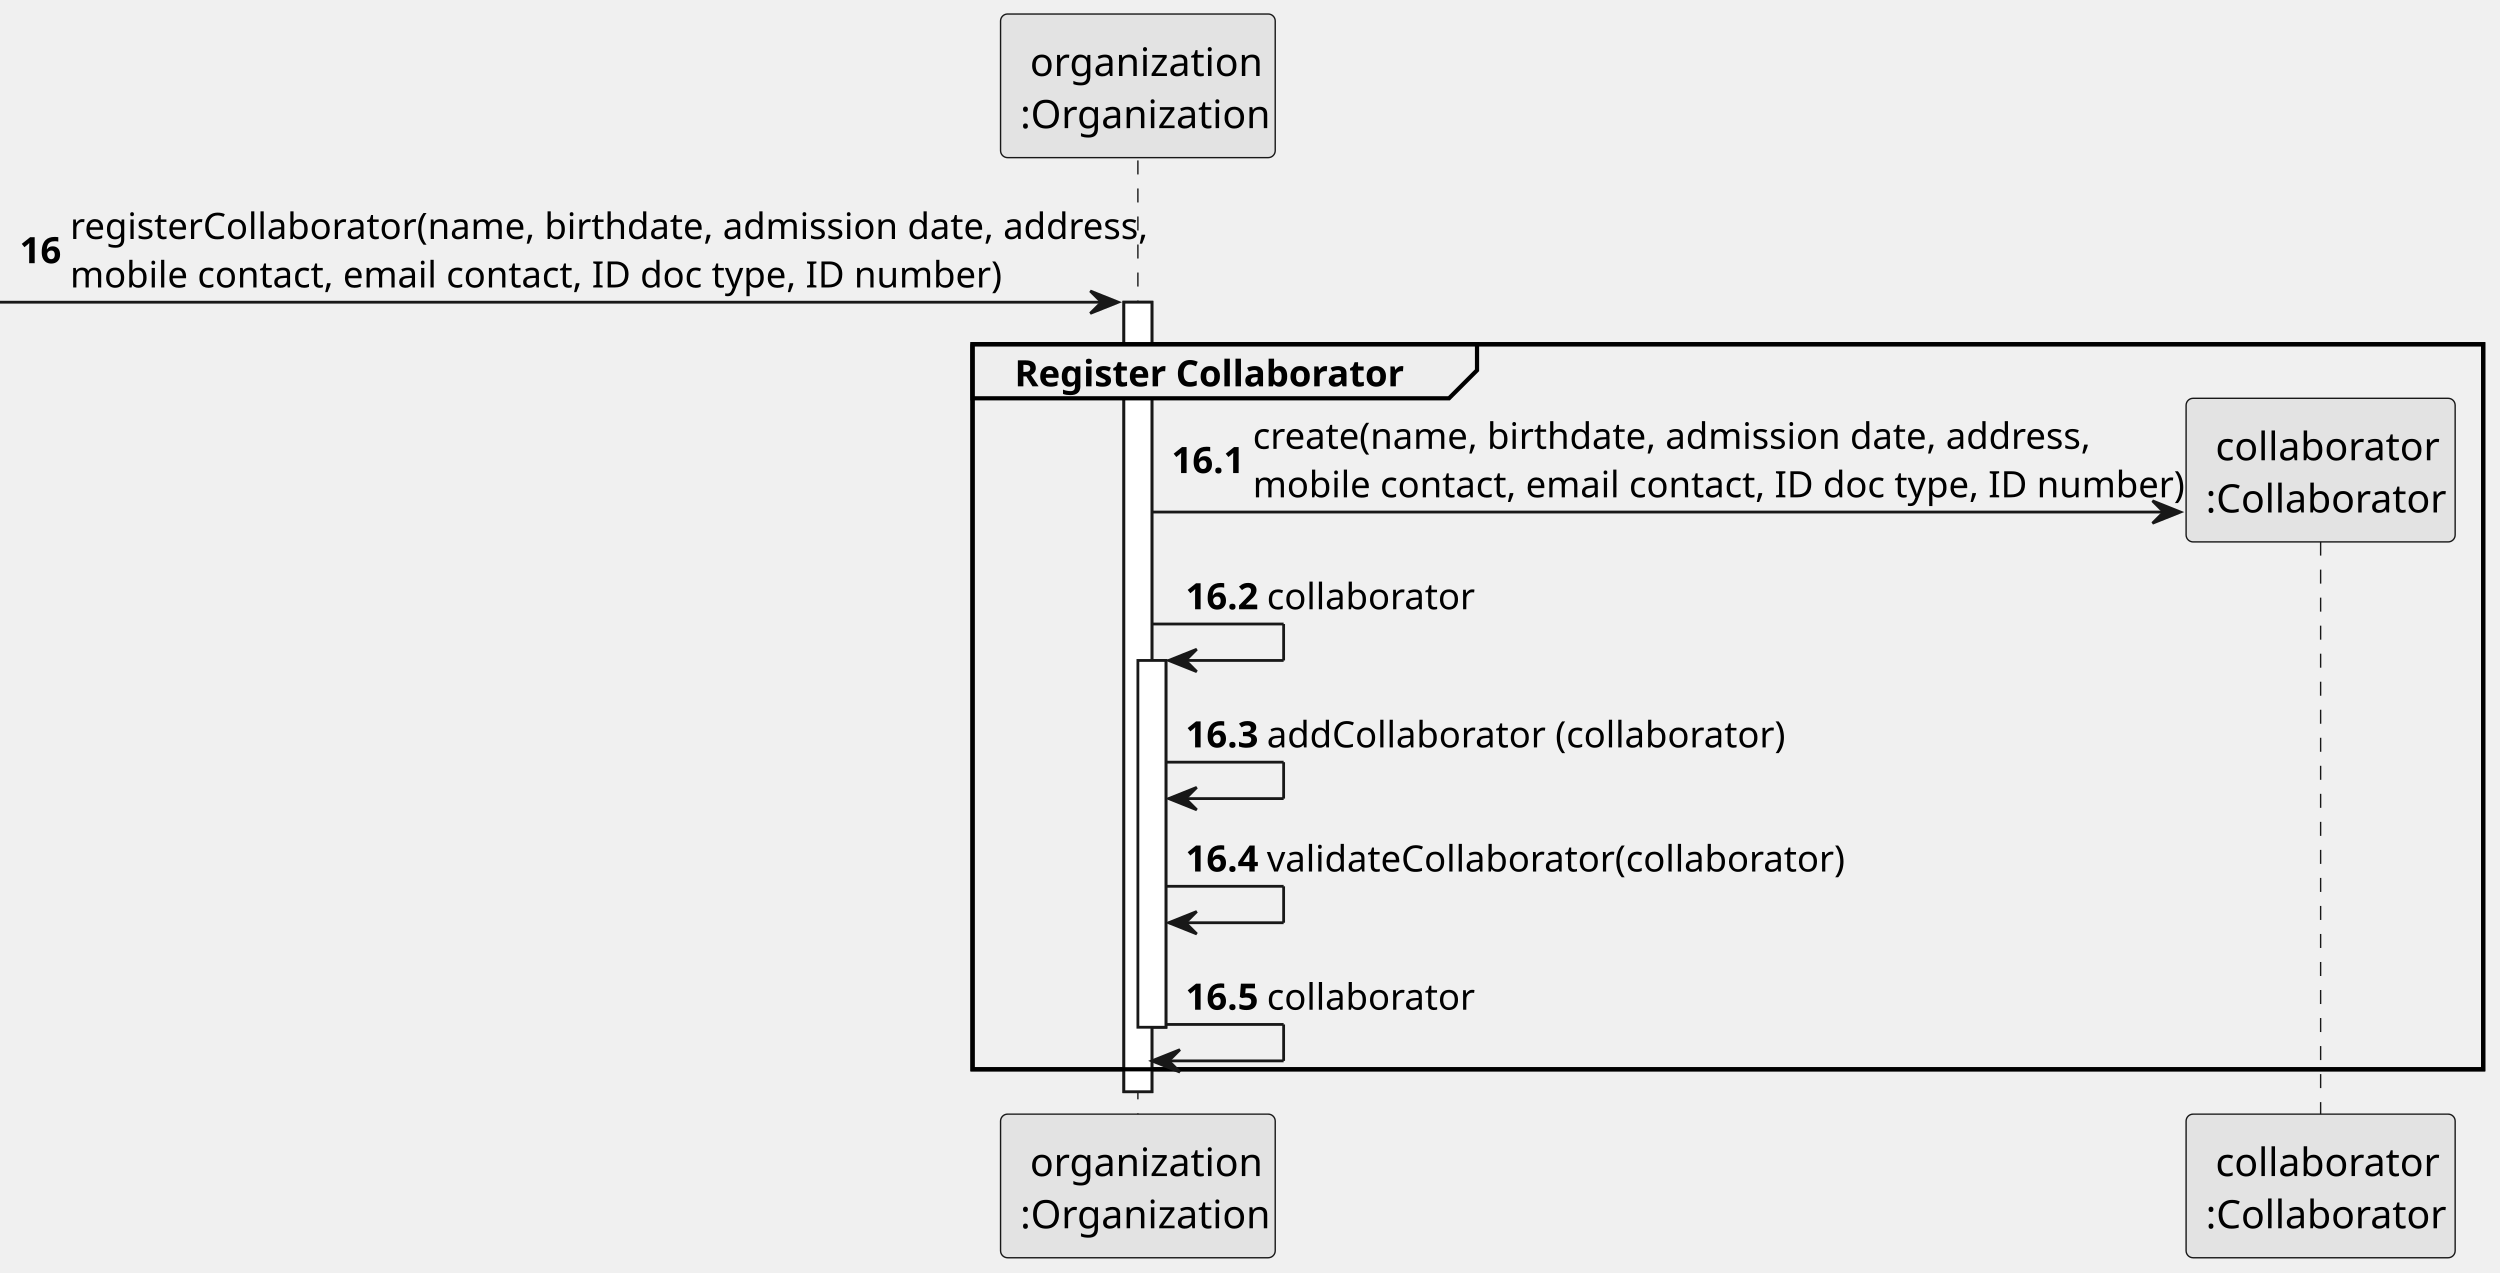
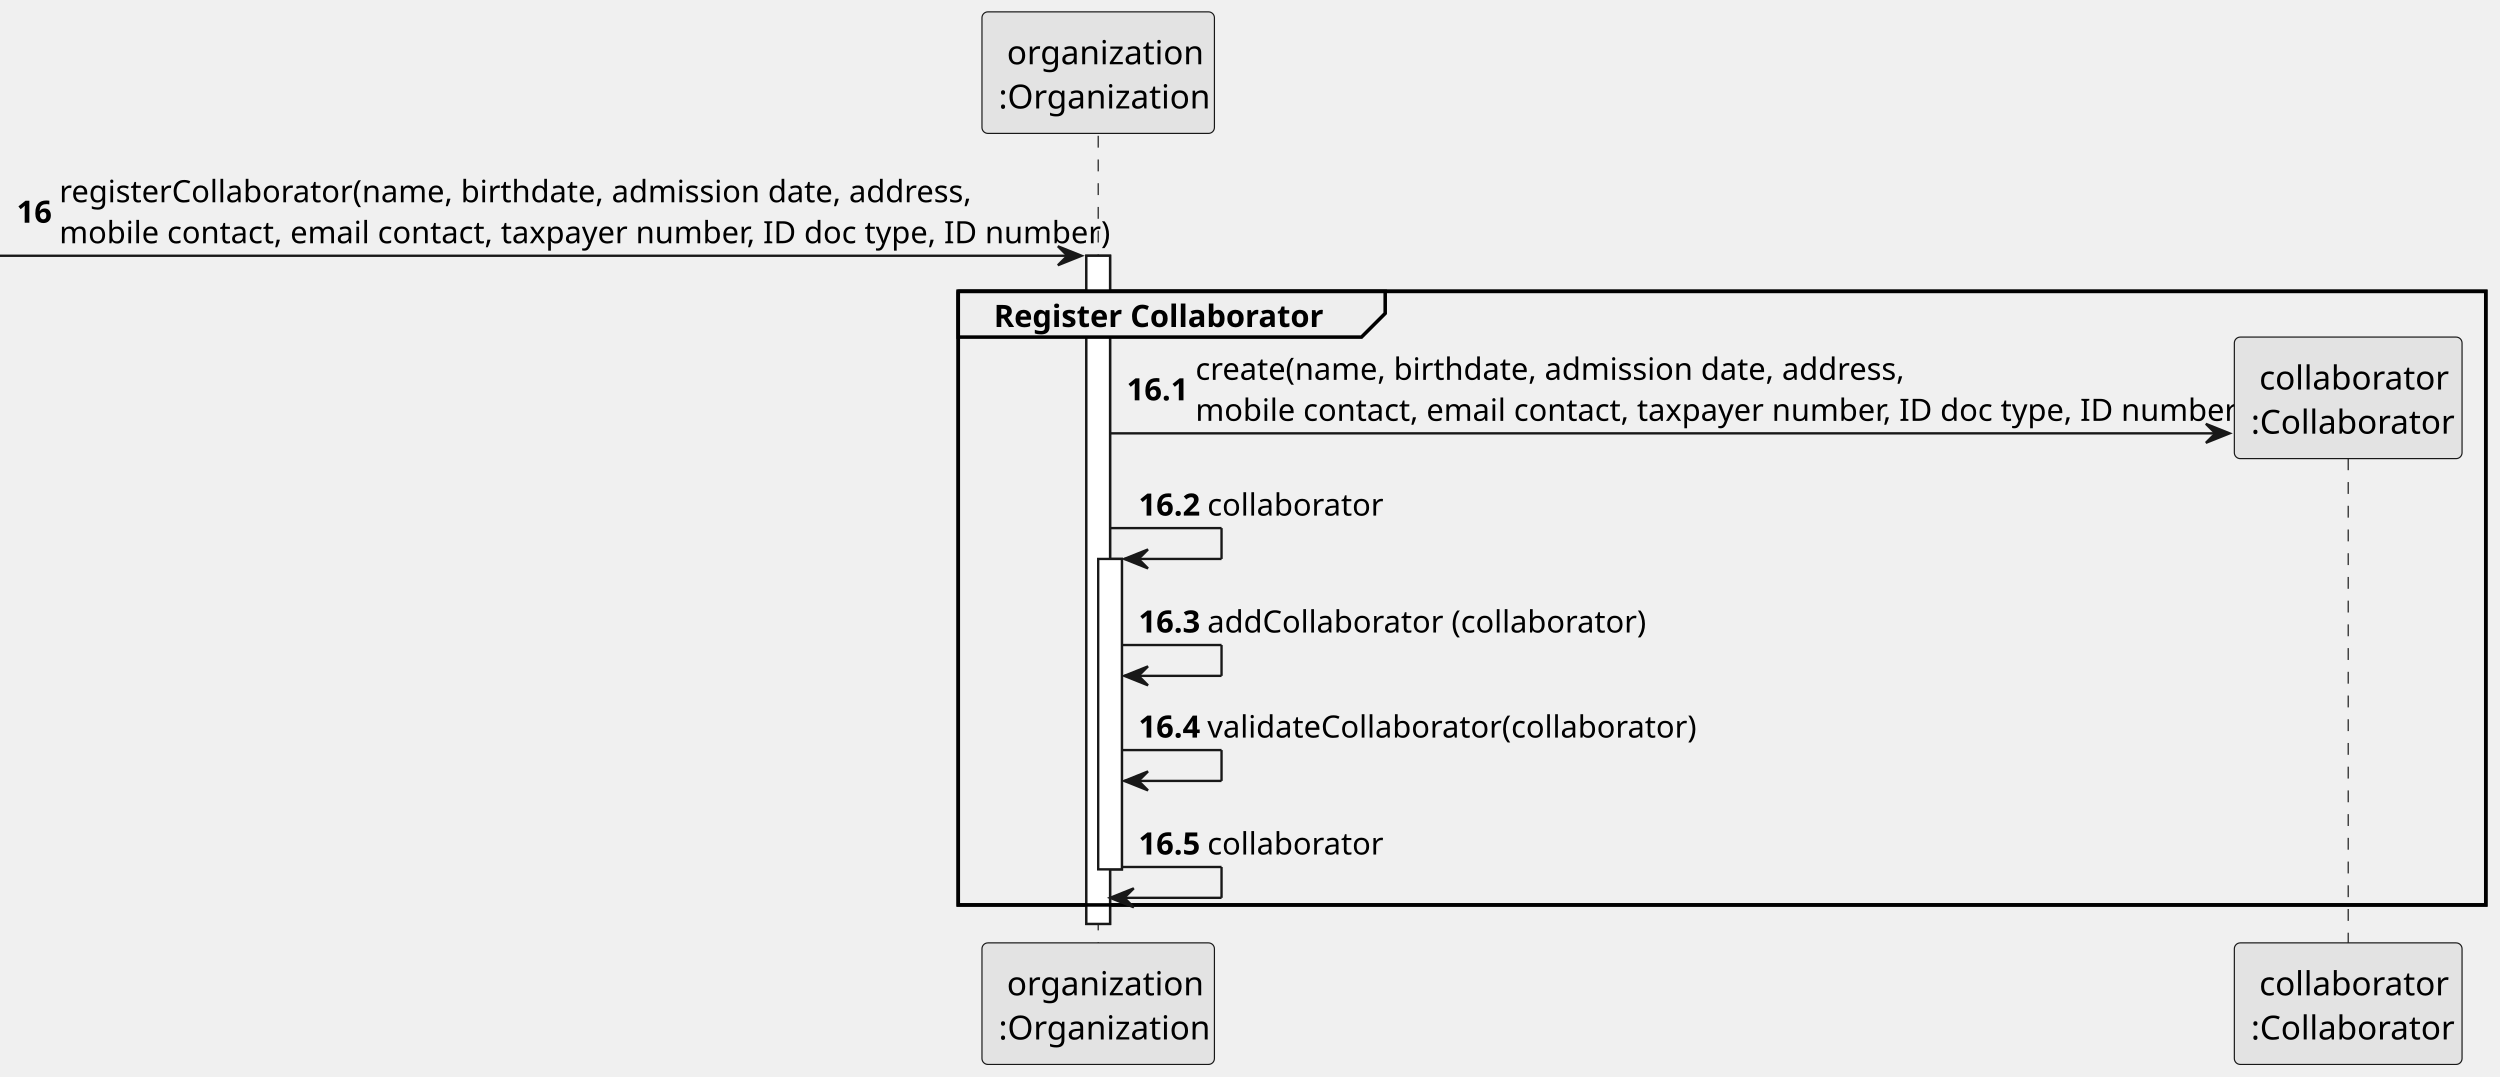
- <svg xmlns="http://www.w3.org/2000/svg" contentStyleType="text/css" height="454px" preserveAspectRatio="none" style="width:892px;height:454px;background:#FFFFFF;" version="1.1" viewBox="0 0 892 454" width="892px" zoomAndPan="magnify">
+ <svg xmlns="http://www.w3.org/2000/svg" contentStyleType="text/css" height="454px" preserveAspectRatio="none" style="width:1054px;height:454px;background:#FFFFFF;" version="1.1" viewBox="0 0 1054 454" width="1054px" zoomAndPan="magnify">
  <defs />
  <g>
-     <rect fill="#FFFFFF" height="281.697" style="stroke:#181818;stroke-width:1.0;" width="10" x="401" y="107.824" />
-     <rect fill="#FFFFFF" height="130.873" style="stroke:#181818;stroke-width:1.0;" width="10" x="406" y="235.648" />
-     <rect fill="none" height="258.697" style="stroke:#000000;stroke-width:1.5;" width="539" x="347" y="122.824" />
-     <line style="stroke:#181818;stroke-width:0.5;stroke-dasharray:5.0,5.0;" x1="406" x2="406" y1="57.242" y2="398.522" />
-     <line style="stroke:#181818;stroke-width:0.5;stroke-dasharray:5.0,5.0;" x1="828" x2="828" y1="183.236" y2="398.522" />
-     <rect fill="#E3E3E3" height="51.242" rx="2.5" ry="2.5" style="stroke:#181818;stroke-width:0.5;" width="98" x="357" y="5" />
-     <text fill="#000000" font-family="sans-serif" font-size="14" lengthAdjust="spacing" textLength="77" x="367.5" y="27.107">organization</text>
-     <text fill="#000000" font-family="sans-serif" font-size="14" lengthAdjust="spacing" textLength="84" x="364" y="45.728">:Organization</text>
-     <rect fill="#E3E3E3" height="51.242" rx="2.5" ry="2.5" style="stroke:#181818;stroke-width:0.5;" width="98" x="357" y="397.522" />
-     <text fill="#000000" font-family="sans-serif" font-size="14" lengthAdjust="spacing" textLength="77" x="367.5" y="419.629">organization</text>
-     <text fill="#000000" font-family="sans-serif" font-size="14" lengthAdjust="spacing" textLength="84" x="364" y="438.25">:Organization</text>
-     <rect fill="#E3E3E3" height="51.242" rx="2.5" ry="2.5" style="stroke:#181818;stroke-width:0.5;" width="96" x="780" y="397.522" />
-     <text fill="#000000" font-family="sans-serif" font-size="14" lengthAdjust="spacing" textLength="75" x="790.5" y="419.629">collaborator</text>
-     <text fill="#000000" font-family="sans-serif" font-size="14" lengthAdjust="spacing" textLength="82" x="787" y="438.25">:Collaborator</text>
-     <rect fill="#FFFFFF" height="281.697" style="stroke:#181818;stroke-width:1.0;" width="10" x="401" y="107.824" />
-     <rect fill="#FFFFFF" height="130.873" style="stroke:#181818;stroke-width:1.0;" width="10" x="406" y="235.648" />
-     <polygon fill="#181818" points="389,103.824,399,107.824,389,111.824,393,107.824" style="stroke:#181818;stroke-width:1.0;" />
-     <line style="stroke:#181818;stroke-width:1.0;" x1="0" x2="395" y1="107.824" y2="107.824" />
+     <rect fill="#FFFFFF" height="281.697" style="stroke:#181818;stroke-width:1.0;" width="10" x="458" y="107.824" />
+     <rect fill="#FFFFFF" height="130.873" style="stroke:#181818;stroke-width:1.0;" width="10" x="463" y="235.648" />
+     <rect fill="none" height="258.697" style="stroke:#000000;stroke-width:1.5;" width="644" x="404" y="122.824" />
+     <line style="stroke:#181818;stroke-width:0.5;stroke-dasharray:5.0,5.0;" x1="463" x2="463" y1="57.242" y2="398.522" />
+     <line style="stroke:#181818;stroke-width:0.5;stroke-dasharray:5.0,5.0;" x1="990" x2="990" y1="183.236" y2="398.522" />
+     <rect fill="#E3E3E3" height="51.242" rx="2.5" ry="2.5" style="stroke:#181818;stroke-width:0.5;" width="98" x="414" y="5" />
+     <text fill="#000000" font-family="sans-serif" font-size="14" lengthAdjust="spacing" textLength="77" x="424.5" y="27.107">organization</text>
+     <text fill="#000000" font-family="sans-serif" font-size="14" lengthAdjust="spacing" textLength="84" x="421" y="45.728">:Organization</text>
+     <rect fill="#E3E3E3" height="51.242" rx="2.5" ry="2.5" style="stroke:#181818;stroke-width:0.5;" width="98" x="414" y="397.522" />
+     <text fill="#000000" font-family="sans-serif" font-size="14" lengthAdjust="spacing" textLength="77" x="424.5" y="419.629">organization</text>
+     <text fill="#000000" font-family="sans-serif" font-size="14" lengthAdjust="spacing" textLength="84" x="421" y="438.25">:Organization</text>
+     <rect fill="#E3E3E3" height="51.242" rx="2.5" ry="2.5" style="stroke:#181818;stroke-width:0.5;" width="96" x="942" y="397.522" />
+     <text fill="#000000" font-family="sans-serif" font-size="14" lengthAdjust="spacing" textLength="75" x="952.5" y="419.629">collaborator</text>
+     <text fill="#000000" font-family="sans-serif" font-size="14" lengthAdjust="spacing" textLength="82" x="949" y="438.25">:Collaborator</text>
+     <rect fill="#FFFFFF" height="281.697" style="stroke:#181818;stroke-width:1.0;" width="10" x="458" y="107.824" />
+     <rect fill="#FFFFFF" height="130.873" style="stroke:#181818;stroke-width:1.0;" width="10" x="463" y="235.648" />
+     <polygon fill="#181818" points="446,103.824,456,107.824,446,111.824,450,107.824" style="stroke:#181818;stroke-width:1.0;" />
+     <line style="stroke:#181818;stroke-width:1.0;" x1="0" x2="452" y1="107.824" y2="107.824" />
    <text fill="#000000" font-family="sans-serif" font-size="13" font-weight="bold" lengthAdjust="spacing" textLength="14" x="7" y="93.916">16</text>
    <text fill="#000000" font-family="sans-serif" font-size="13" lengthAdjust="spacing" textLength="360" x="25" y="85.27">registerCollaborator(name, birthdate, admission date, address,</text>
-     <text fill="#000000" font-family="sans-serif" font-size="13" lengthAdjust="spacing" textLength="316" x="25" y="102.561">mobile contact, email contact, ID doc type, ID number)</text>
-     <path d="M347,122.824 L527,122.824 L527,132.115 L517,142.115 L347,142.115 L347,122.824 " fill="#EEEEEE" style="stroke:#000000;stroke-width:1.5;" />
-     <rect fill="none" height="258.697" style="stroke:#000000;stroke-width:1.5;" width="539" x="347" y="122.824" />
-     <text fill="#000000" font-family="sans-serif" font-size="13" font-weight="bold" lengthAdjust="spacing" textLength="135" x="362" y="137.852">Register Collaborator</text>
-     <polygon fill="#181818" points="768,178.697,778,182.697,768,186.697,772,182.697" style="stroke:#181818;stroke-width:1.0;" />
-     <line style="stroke:#181818;stroke-width:1.0;" x1="411" x2="774" y1="182.697" y2="182.697" />
-     <text fill="#000000" font-family="sans-serif" font-size="13" font-weight="bold" lengthAdjust="spacing" textLength="25" x="418" y="168.789">16.1</text>
-     <text fill="#000000" font-family="sans-serif" font-size="13" lengthAdjust="spacing" textLength="284" x="447" y="160.144">create(name, birthdate, admission date, address,</text>
-     <text fill="#000000" font-family="sans-serif" font-size="13" lengthAdjust="spacing" textLength="316" x="447" y="177.435">mobile contact, email contact, ID doc type, ID number)</text>
-     <rect fill="#E3E3E3" height="51.242" rx="2.5" ry="2.5" style="stroke:#181818;stroke-width:0.5;" width="96" x="780" y="142.115" />
-     <text fill="#000000" font-family="sans-serif" font-size="14" lengthAdjust="spacing" textLength="75" x="790.5" y="164.223">collaborator</text>
-     <text fill="#000000" font-family="sans-serif" font-size="14" lengthAdjust="spacing" textLength="82" x="787" y="182.844">:Collaborator</text>
-     <line style="stroke:#181818;stroke-width:1.0;" x1="411" x2="458" y1="222.648" y2="222.648" />
-     <line style="stroke:#181818;stroke-width:1.0;" x1="458" x2="458" y1="222.648" y2="235.648" />
-     <line style="stroke:#181818;stroke-width:1.0;" x1="417" x2="458" y1="235.648" y2="235.648" />
-     <polygon fill="#181818" points="427,231.648,417,235.648,427,239.648,423,235.648" style="stroke:#181818;stroke-width:1.0;" />
-     <text fill="#000000" font-family="sans-serif" font-size="13" font-weight="bold" lengthAdjust="spacing" textLength="25" x="423" y="217.386">16.2</text>
-     <text fill="#000000" font-family="sans-serif" font-size="13" lengthAdjust="spacing" textLength="67" x="452" y="217.386">collaborator</text>
-     <line style="stroke:#181818;stroke-width:1.0;" x1="416" x2="458" y1="271.94" y2="271.94" />
-     <line style="stroke:#181818;stroke-width:1.0;" x1="458" x2="458" y1="271.94" y2="284.94" />
-     <line style="stroke:#181818;stroke-width:1.0;" x1="417" x2="458" y1="284.94" y2="284.94" />
-     <polygon fill="#181818" points="427,280.94,417,284.94,427,288.94,423,284.94" style="stroke:#181818;stroke-width:1.0;" />
-     <text fill="#000000" font-family="sans-serif" font-size="13" font-weight="bold" lengthAdjust="spacing" textLength="25" x="423" y="266.677">16.3</text>
-     <text fill="#000000" font-family="sans-serif" font-size="13" lengthAdjust="spacing" textLength="169" x="452" y="266.677">addCollaborator (collaborator)</text>
-     <line style="stroke:#181818;stroke-width:1.0;" x1="416" x2="458" y1="316.231" y2="316.231" />
-     <line style="stroke:#181818;stroke-width:1.0;" x1="458" x2="458" y1="316.231" y2="329.231" />
-     <line style="stroke:#181818;stroke-width:1.0;" x1="417" x2="458" y1="329.231" y2="329.231" />
-     <polygon fill="#181818" points="427,325.231,417,329.231,427,333.231,423,329.231" style="stroke:#181818;stroke-width:1.0;" />
-     <text fill="#000000" font-family="sans-serif" font-size="13" font-weight="bold" lengthAdjust="spacing" textLength="25" x="423" y="310.968">16.4</text>
-     <text fill="#000000" font-family="sans-serif" font-size="13" lengthAdjust="spacing" textLength="187" x="452" y="310.968">validateCollaborator(collaborator)</text>
-     <line style="stroke:#181818;stroke-width:1.0;" x1="416" x2="458" y1="365.522" y2="365.522" />
-     <line style="stroke:#181818;stroke-width:1.0;" x1="458" x2="458" y1="365.522" y2="378.522" />
-     <line style="stroke:#181818;stroke-width:1.0;" x1="411" x2="458" y1="378.522" y2="378.522" />
-     <polygon fill="#181818" points="421,374.522,411,378.522,421,382.522,417,378.522" style="stroke:#181818;stroke-width:1.0;" />
-     <text fill="#000000" font-family="sans-serif" font-size="13" font-weight="bold" lengthAdjust="spacing" textLength="25" x="423" y="360.259">16.5</text>
-     <text fill="#000000" font-family="sans-serif" font-size="13" lengthAdjust="spacing" textLength="67" x="452" y="360.259">collaborator</text>
+     <text fill="#000000" font-family="sans-serif" font-size="13" lengthAdjust="spacing" textLength="421" x="25" y="102.561">mobile contact, email contact, taxpayer number, ID doc type, ID number)</text>
+     <path d="M404,122.824 L584,122.824 L584,132.115 L574,142.115 L404,142.115 L404,122.824 " fill="#EEEEEE" style="stroke:#000000;stroke-width:1.5;" />
+     <rect fill="none" height="258.697" style="stroke:#000000;stroke-width:1.5;" width="644" x="404" y="122.824" />
+     <text fill="#000000" font-family="sans-serif" font-size="13" font-weight="bold" lengthAdjust="spacing" textLength="135" x="419" y="137.852">Register Collaborator</text>
+     <polygon fill="#181818" points="930,178.697,940,182.697,930,186.697,934,182.697" style="stroke:#181818;stroke-width:1.0;" />
+     <line style="stroke:#181818;stroke-width:1.0;" x1="468" x2="936" y1="182.697" y2="182.697" />
+     <text fill="#000000" font-family="sans-serif" font-size="13" font-weight="bold" lengthAdjust="spacing" textLength="25" x="475" y="168.789">16.1</text>
+     <text fill="#000000" font-family="sans-serif" font-size="13" lengthAdjust="spacing" textLength="284" x="504" y="160.144">create(name, birthdate, admission date, address,</text>
+     <text fill="#000000" font-family="sans-serif" font-size="13" lengthAdjust="spacing" textLength="421" x="504" y="177.435">mobile contact, email contact, taxpayer number, ID doc type, ID number)</text>
+     <rect fill="#E3E3E3" height="51.242" rx="2.5" ry="2.5" style="stroke:#181818;stroke-width:0.5;" width="96" x="942" y="142.115" />
+     <text fill="#000000" font-family="sans-serif" font-size="14" lengthAdjust="spacing" textLength="75" x="952.5" y="164.223">collaborator</text>
+     <text fill="#000000" font-family="sans-serif" font-size="14" lengthAdjust="spacing" textLength="82" x="949" y="182.844">:Collaborator</text>
+     <line style="stroke:#181818;stroke-width:1.0;" x1="468" x2="515" y1="222.648" y2="222.648" />
+     <line style="stroke:#181818;stroke-width:1.0;" x1="515" x2="515" y1="222.648" y2="235.648" />
+     <line style="stroke:#181818;stroke-width:1.0;" x1="474" x2="515" y1="235.648" y2="235.648" />
+     <polygon fill="#181818" points="484,231.648,474,235.648,484,239.648,480,235.648" style="stroke:#181818;stroke-width:1.0;" />
+     <text fill="#000000" font-family="sans-serif" font-size="13" font-weight="bold" lengthAdjust="spacing" textLength="25" x="480" y="217.386">16.2</text>
+     <text fill="#000000" font-family="sans-serif" font-size="13" lengthAdjust="spacing" textLength="67" x="509" y="217.386">collaborator</text>
+     <line style="stroke:#181818;stroke-width:1.0;" x1="473" x2="515" y1="271.94" y2="271.94" />
+     <line style="stroke:#181818;stroke-width:1.0;" x1="515" x2="515" y1="271.94" y2="284.94" />
+     <line style="stroke:#181818;stroke-width:1.0;" x1="474" x2="515" y1="284.94" y2="284.94" />
+     <polygon fill="#181818" points="484,280.94,474,284.94,484,288.94,480,284.94" style="stroke:#181818;stroke-width:1.0;" />
+     <text fill="#000000" font-family="sans-serif" font-size="13" font-weight="bold" lengthAdjust="spacing" textLength="25" x="480" y="266.677">16.3</text>
+     <text fill="#000000" font-family="sans-serif" font-size="13" lengthAdjust="spacing" textLength="169" x="509" y="266.677">addCollaborator (collaborator)</text>
+     <line style="stroke:#181818;stroke-width:1.0;" x1="473" x2="515" y1="316.231" y2="316.231" />
+     <line style="stroke:#181818;stroke-width:1.0;" x1="515" x2="515" y1="316.231" y2="329.231" />
+     <line style="stroke:#181818;stroke-width:1.0;" x1="474" x2="515" y1="329.231" y2="329.231" />
+     <polygon fill="#181818" points="484,325.231,474,329.231,484,333.231,480,329.231" style="stroke:#181818;stroke-width:1.0;" />
+     <text fill="#000000" font-family="sans-serif" font-size="13" font-weight="bold" lengthAdjust="spacing" textLength="25" x="480" y="310.968">16.4</text>
+     <text fill="#000000" font-family="sans-serif" font-size="13" lengthAdjust="spacing" textLength="187" x="509" y="310.968">validateCollaborator(collaborator)</text>
+     <line style="stroke:#181818;stroke-width:1.0;" x1="473" x2="515" y1="365.522" y2="365.522" />
+     <line style="stroke:#181818;stroke-width:1.0;" x1="515" x2="515" y1="365.522" y2="378.522" />
+     <line style="stroke:#181818;stroke-width:1.0;" x1="468" x2="515" y1="378.522" y2="378.522" />
+     <polygon fill="#181818" points="478,374.522,468,378.522,478,382.522,474,378.522" style="stroke:#181818;stroke-width:1.0;" />
+     <text fill="#000000" font-family="sans-serif" font-size="13" font-weight="bold" lengthAdjust="spacing" textLength="25" x="480" y="360.259">16.5</text>
+     <text fill="#000000" font-family="sans-serif" font-size="13" lengthAdjust="spacing" textLength="67" x="509" y="360.259">collaborator</text>
  </g>
</svg>
